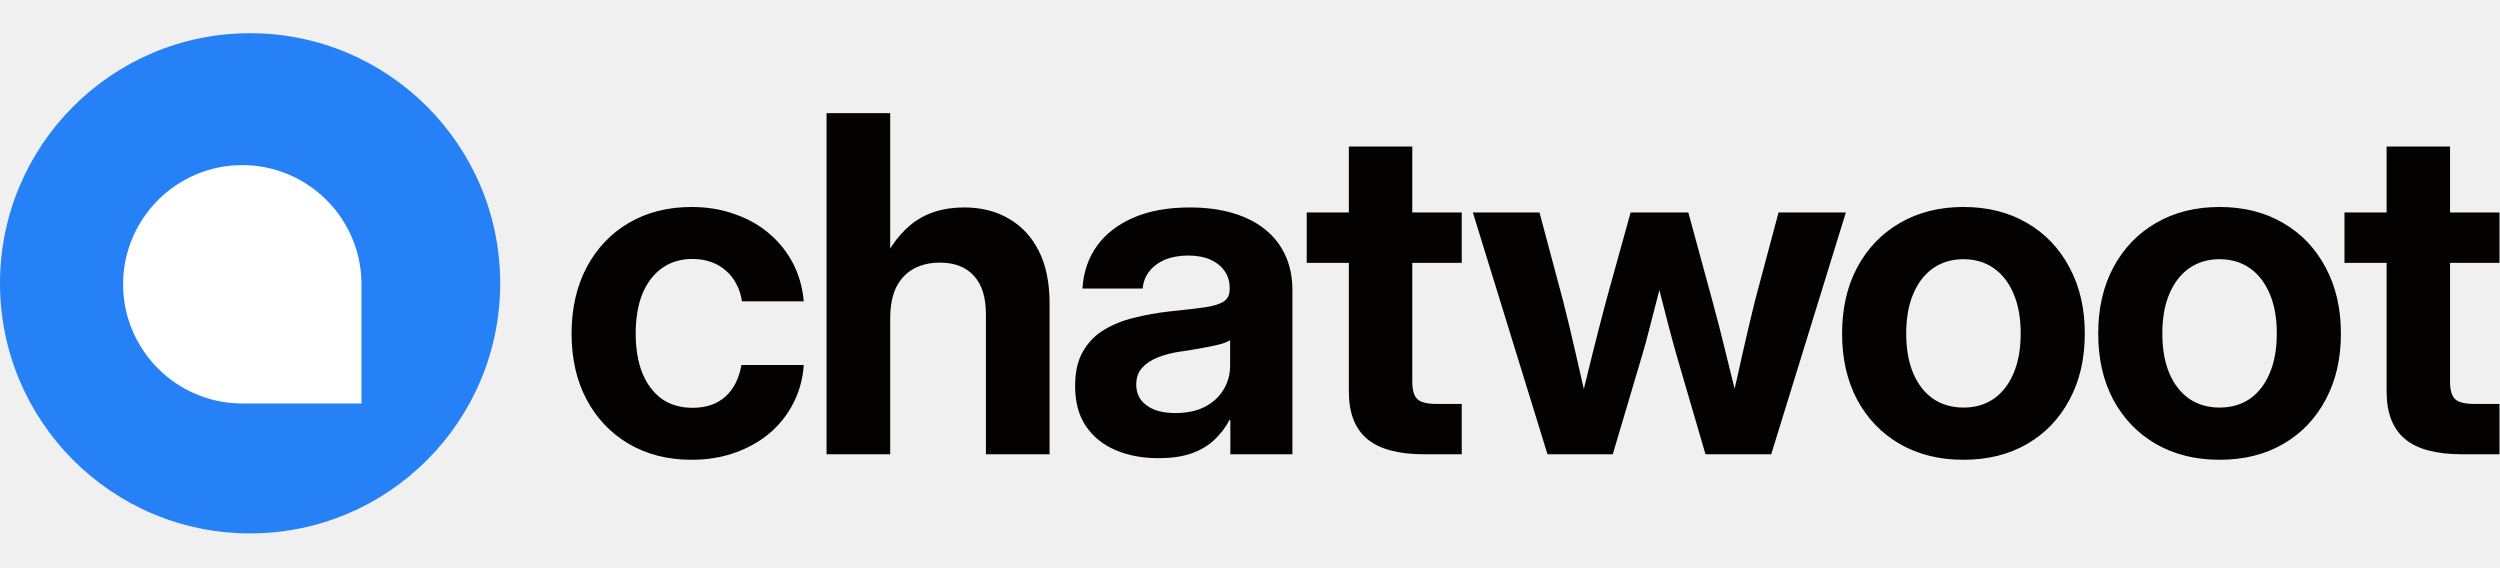
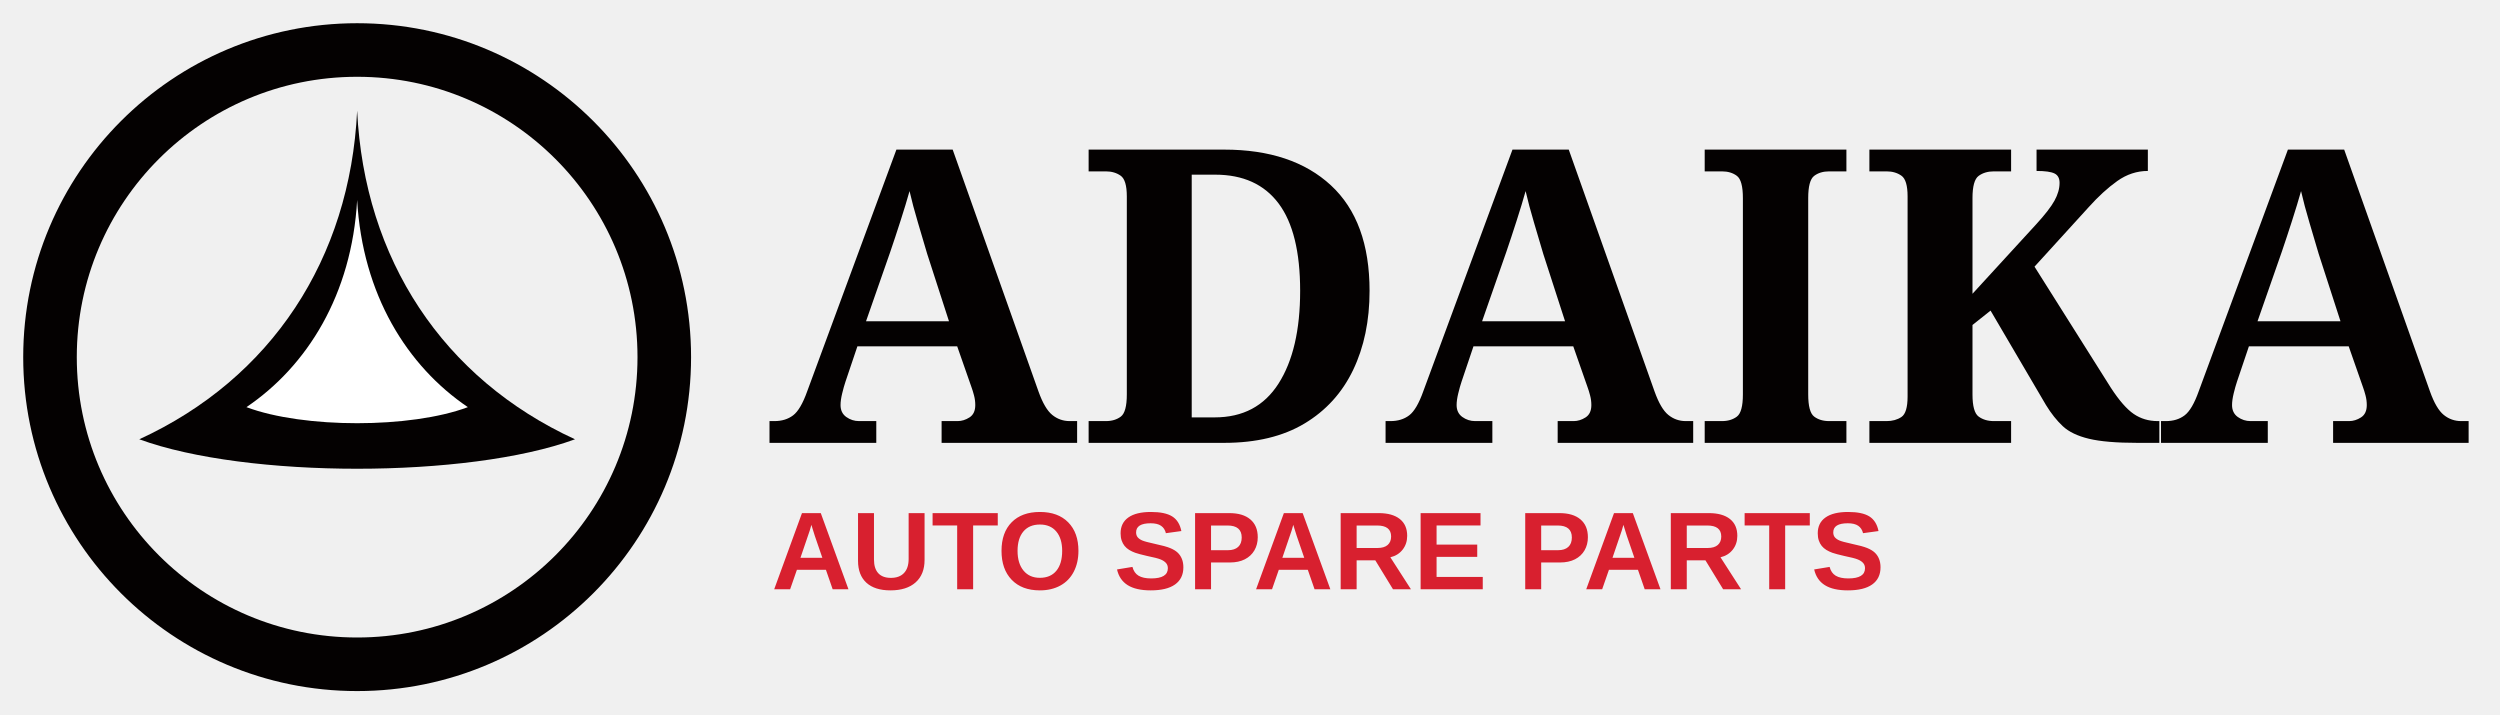
- <svg xmlns="http://www.w3.org/2000/svg" width="2559" height="581" viewBox="0 0 2559 581" fill="none">
-   <path d="M256 546C397.385 546 512 431.385 512 290C512 148.615 397.385 34 256 34C114.615 34 0 148.615 0 290C0 431.385 114.615 546 256 546Z" fill="#2781F6" />
-   <path d="M367 410H247.99C182.388 410 129 356.608 129 290.989C129 225.392 182.388 172 247.992 172C313.612 172 367 225.392 367 290.989V410Z" fill="white" stroke="white" stroke-width="6" />
-   <path d="M707.875 470.625C683.5 470.625 662.016 465.156 643.422 454.219C624.984 443.281 610.609 428.125 600.297 408.75C590.141 389.375 585.062 366.953 585.062 341.484C585.062 316.016 590.141 293.516 600.297 273.984C610.609 254.453 624.984 239.219 643.422 228.281C662.016 217.344 683.5 211.875 707.875 211.875C723.812 211.875 738.5 214.297 751.938 219.141C765.531 223.828 777.328 230.469 787.328 239.062C797.484 247.656 805.609 257.812 811.703 269.531C817.797 281.25 821.469 294.219 822.719 308.438H759.438C758.5 301.875 756.625 296.016 753.812 290.859C751.156 285.547 747.641 281.016 743.266 277.266C739.047 273.359 734.047 270.391 728.266 268.359C722.641 266.172 716.156 265.078 708.812 265.078C696.781 265.078 686.391 268.203 677.641 274.453C668.891 280.703 662.172 289.531 657.484 300.938C652.953 312.344 650.688 325.859 650.688 341.484C650.688 356.953 652.953 370.391 657.484 381.797C662.172 393.203 668.812 402.031 677.406 408.281C686.156 414.375 696.625 417.422 708.812 417.422C716.156 417.422 722.641 416.406 728.266 414.375C733.891 412.344 738.734 409.453 742.797 405.703C747.016 401.797 750.453 397.188 753.109 391.875C755.766 386.406 757.719 380.312 758.969 373.594H822.719C821.781 387.656 818.266 400.625 812.172 412.5C806.234 424.219 798.188 434.453 788.031 443.203C777.875 451.797 766 458.516 752.406 463.359C738.812 468.203 723.969 470.625 707.875 470.625ZM911.209 326.484V465H846.053V115.781H911.209V281.25H898.319C906.288 259.375 917.459 242.422 931.834 230.391C946.366 218.359 964.725 212.344 986.913 212.344C1004.41 212.344 1019.65 216.172 1032.62 223.828C1045.74 231.328 1055.98 242.344 1063.32 256.875C1070.66 271.406 1074.33 289.141 1074.33 310.078V465H1009.18V321.562C1009.18 304.219 1005.04 291.094 996.756 282.188C988.631 273.281 977.069 268.828 962.069 268.828C952.069 268.828 943.241 270.859 935.584 274.922C927.928 278.984 921.913 285.234 917.538 293.672C913.319 302.109 911.209 313.047 911.209 326.484ZM1185.79 468.984C1169.39 468.984 1154.78 466.25 1141.97 460.781C1129.15 455.312 1119 447.109 1111.5 436.172C1104.15 425.234 1100.48 411.562 1100.48 395.156C1100.48 381.094 1103.06 369.453 1108.22 360.234C1113.53 350.859 1120.64 343.438 1129.54 337.969C1138.61 332.344 1149 328.125 1160.72 325.312C1172.43 322.344 1184.62 320.156 1197.28 318.75C1212.59 317.188 1224.7 315.781 1233.61 314.531C1242.51 313.125 1248.92 311.094 1252.83 308.438C1256.73 305.781 1258.68 301.719 1258.68 296.25V294.609C1258.68 288.047 1256.97 282.344 1253.53 277.5C1250.09 272.5 1245.25 268.594 1239 265.781C1232.75 262.969 1225.17 261.562 1216.26 261.562C1207.36 261.562 1199.47 262.969 1192.59 265.781C1185.87 268.594 1180.48 272.578 1176.42 277.734C1172.51 282.734 1170.25 288.594 1169.62 295.312H1107.98C1109.08 278.438 1114.08 263.828 1122.98 251.484C1132.04 239.141 1144.54 229.531 1160.48 222.656C1176.58 215.781 1195.72 212.344 1217.9 212.344C1234.47 212.344 1249.23 214.297 1262.2 218.203C1275.33 222.109 1286.34 227.734 1295.25 235.078C1304.31 242.422 1311.18 251.328 1315.87 261.797C1320.56 272.109 1322.9 283.75 1322.9 296.719V465H1259.39V430.078H1258.45C1254.23 437.891 1248.92 444.766 1242.51 450.703C1236.26 456.484 1228.45 461.016 1219.08 464.297C1209.86 467.422 1198.76 468.984 1185.79 468.984ZM1203.14 422.812C1214.86 422.812 1224.86 420.703 1233.14 416.484C1241.58 412.109 1247.98 406.25 1252.36 398.906C1256.89 391.562 1259.15 383.281 1259.15 374.062V348.281C1257.12 349.531 1254.39 350.703 1250.95 351.797C1247.67 352.734 1243.68 353.672 1239 354.609C1234.47 355.547 1229.47 356.484 1224 357.422C1218.68 358.359 1213.14 359.219 1207.36 360C1199.23 361.25 1191.81 363.203 1185.09 365.859C1178.37 368.516 1172.98 372.109 1168.92 376.641C1165.01 381.016 1163.06 386.719 1163.06 393.75C1163.06 399.688 1164.7 404.922 1167.98 409.453C1171.42 413.828 1176.11 417.188 1182.04 419.531C1187.98 421.719 1195.01 422.812 1203.14 422.812ZM1496.24 217.5V269.062H1337.57V217.5H1496.24ZM1380.69 150H1445.61V390.703C1445.61 399.297 1447.33 405.234 1450.77 408.516C1454.21 411.797 1460.69 413.438 1470.22 413.438C1474.13 413.438 1478.66 413.438 1483.82 413.438C1489.13 413.438 1493.27 413.438 1496.24 413.438V465C1492.02 465 1486.32 465 1479.13 465C1472.1 465 1464.99 465 1457.8 465C1431.39 465 1411.94 459.766 1399.44 449.297C1386.94 438.828 1380.69 422.656 1380.69 400.781V150ZM1584.03 465L1507.62 217.5H1575.82L1599.73 307.031C1604.26 324.688 1608.63 342.891 1612.85 361.641C1617.07 380.391 1621.29 398.828 1625.51 416.953H1616.6C1621.13 398.828 1625.67 380.391 1630.2 361.641C1634.88 342.891 1639.57 324.688 1644.26 307.031L1669.1 217.5H1728.17L1752.54 307.031C1757.38 324.688 1762.07 342.891 1766.6 361.641C1771.13 380.391 1775.67 398.828 1780.2 416.953H1771.06C1775.43 398.828 1779.65 380.391 1783.71 361.641C1787.93 342.891 1792.23 324.688 1796.6 307.031L1820.51 217.5H1889.42L1813.01 465H1745.74L1716.45 364.688C1713.63 354.844 1710.9 344.844 1708.24 334.688C1705.59 324.375 1702.93 314.062 1700.28 303.75C1697.78 293.281 1695.12 282.969 1692.31 272.812H1704.96C1702.31 282.969 1699.57 293.281 1696.76 303.75C1694.1 314.062 1691.45 324.375 1688.79 334.688C1686.29 344.844 1683.56 354.844 1680.59 364.688L1650.82 465H1584.03ZM2009.78 470.625C1985.09 470.625 1963.38 465.234 1944.62 454.453C1926.03 443.672 1911.5 428.594 1901.03 409.219C1890.72 389.844 1885.56 367.266 1885.56 341.484C1885.56 315.703 1890.72 293.125 1901.03 273.75C1911.5 254.219 1926.03 239.062 1944.62 228.281C1963.38 217.344 1985.09 211.875 2009.78 211.875C2034.62 211.875 2056.34 217.344 2074.94 228.281C2093.53 239.062 2107.98 254.219 2118.3 273.75C2128.77 293.125 2134 315.703 2134 341.484C2134 367.266 2128.77 389.844 2118.3 409.219C2107.98 428.594 2093.53 443.672 2074.94 454.453C2056.34 465.234 2034.62 470.625 2009.78 470.625ZM2009.78 417.188C2021.66 417.188 2031.97 414.219 2040.72 408.281C2049.47 402.188 2056.27 393.438 2061.11 382.031C2065.95 370.625 2068.38 357.109 2068.38 341.484C2068.38 325.547 2065.95 311.953 2061.11 300.703C2056.27 289.297 2049.47 280.547 2040.72 274.453C2031.97 268.359 2021.66 265.312 2009.78 265.312C1998.06 265.312 1987.75 268.359 1978.84 274.453C1970.09 280.547 1963.3 289.297 1958.45 300.703C1953.61 311.953 1951.19 325.547 1951.19 341.484C1951.19 357.266 1953.61 370.859 1958.45 382.266C1963.3 393.516 1970.09 402.188 1978.84 408.281C1987.75 414.219 1998.06 417.188 2009.78 417.188ZM2271.94 470.625C2247.26 470.625 2225.54 465.234 2206.79 454.453C2188.19 443.672 2173.66 428.594 2163.19 409.219C2152.88 389.844 2147.72 367.266 2147.72 341.484C2147.72 315.703 2152.88 293.125 2163.19 273.75C2173.66 254.219 2188.19 239.062 2206.79 228.281C2225.54 217.344 2247.26 211.875 2271.94 211.875C2296.79 211.875 2318.51 217.344 2337.1 228.281C2355.69 239.062 2370.15 254.219 2380.46 273.75C2390.93 293.125 2396.16 315.703 2396.16 341.484C2396.16 367.266 2390.93 389.844 2380.46 409.219C2370.15 428.594 2355.69 443.672 2337.1 454.453C2318.51 465.234 2296.79 470.625 2271.94 470.625ZM2271.94 417.188C2283.82 417.188 2294.13 414.219 2302.88 408.281C2311.63 402.188 2318.43 393.438 2323.27 382.031C2328.12 370.625 2330.54 357.109 2330.54 341.484C2330.54 325.547 2328.12 311.953 2323.27 300.703C2318.43 289.297 2311.63 280.547 2302.88 274.453C2294.13 268.359 2283.82 265.312 2271.94 265.312C2260.22 265.312 2249.91 268.359 2241.01 274.453C2232.26 280.547 2225.46 289.297 2220.62 300.703C2215.77 311.953 2213.35 325.547 2213.35 341.484C2213.35 357.266 2215.77 370.859 2220.62 382.266C2225.46 393.516 2232.26 402.188 2241.01 408.281C2249.91 414.219 2260.22 417.188 2271.94 417.188ZM2558.48 217.5V269.062H2399.81V217.5H2558.48ZM2442.93 150H2507.86V390.703C2507.86 399.297 2509.57 405.234 2513.01 408.516C2516.45 411.797 2522.93 413.438 2532.47 413.438C2536.37 413.438 2540.9 413.438 2546.06 413.438C2551.37 413.438 2555.51 413.438 2558.48 413.438V465C2554.26 465 2548.56 465 2541.37 465C2534.34 465 2527.23 465 2520.04 465C2493.64 465 2474.18 459.766 2461.68 449.297C2449.18 438.828 2442.93 422.656 2442.93 400.781V150Z" fill="#040101" />
+ <svg xmlns="http://www.w3.org/2000/svg" width="1400" height="400" viewBox="0 0 1400 400" fill="none">
+   <circle cx="200" cy="200" r="172" stroke="#040101" stroke-width="30" fill="none" />
+   <path d="M200 62 C204 145 248 212 322 246 C262 268 138 268 78 246 C152 212 196 145 200 62 Z" fill="#040101" />
+   <path d="M200 112 C203 165 228 205 262 228 C230 240 170 240 138 228 C172 205 197 165 200 112 Z" fill="#FFFFFF" />
+   <text x="430" y="248" font-family="'Cinzel','Trajan Pro','Playfair Display',Georgia,serif" font-weight="800" font-size="230" fill="#040101" textLength="900" lengthAdjust="spacingAndGlyphs">ADAIKA</text>
+   <text x="432" y="330" font-family="'Montserrat','Arial Black',Arial,sans-serif" font-weight="800" font-size="62" fill="#D8202F" textLength="896" lengthAdjust="spacing">AUTO SPARE PARTS</text>
</svg>
